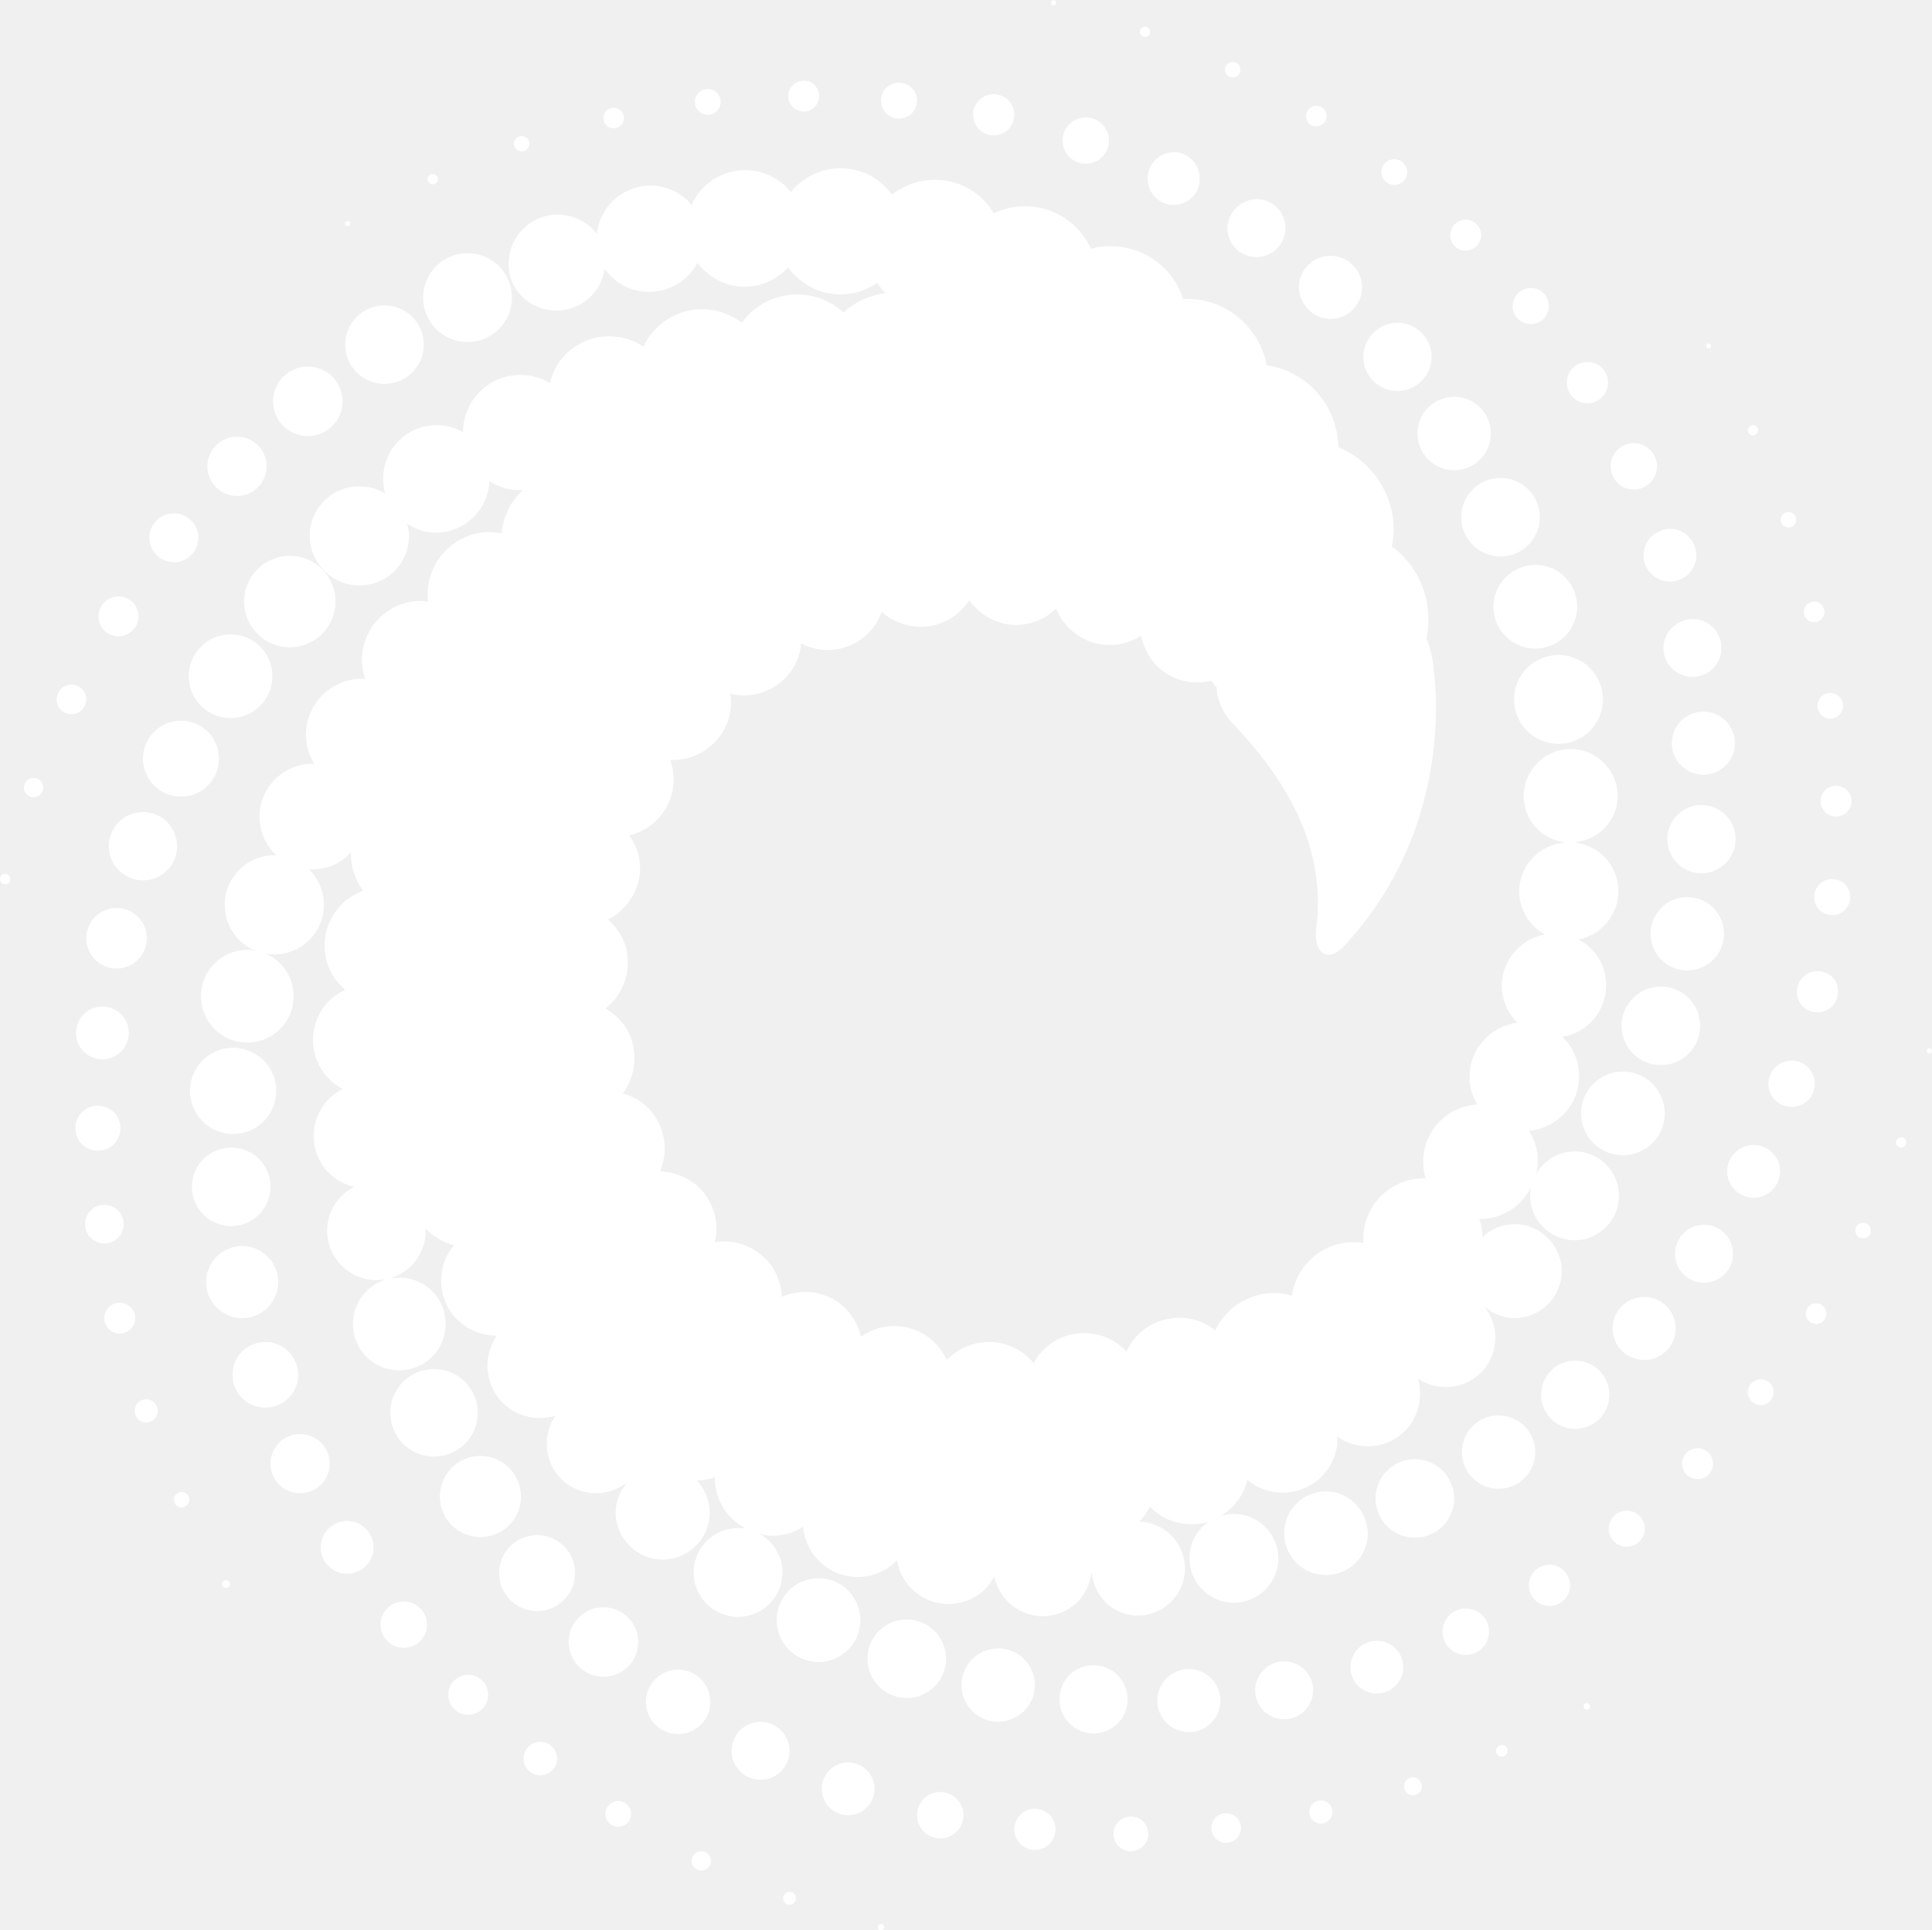
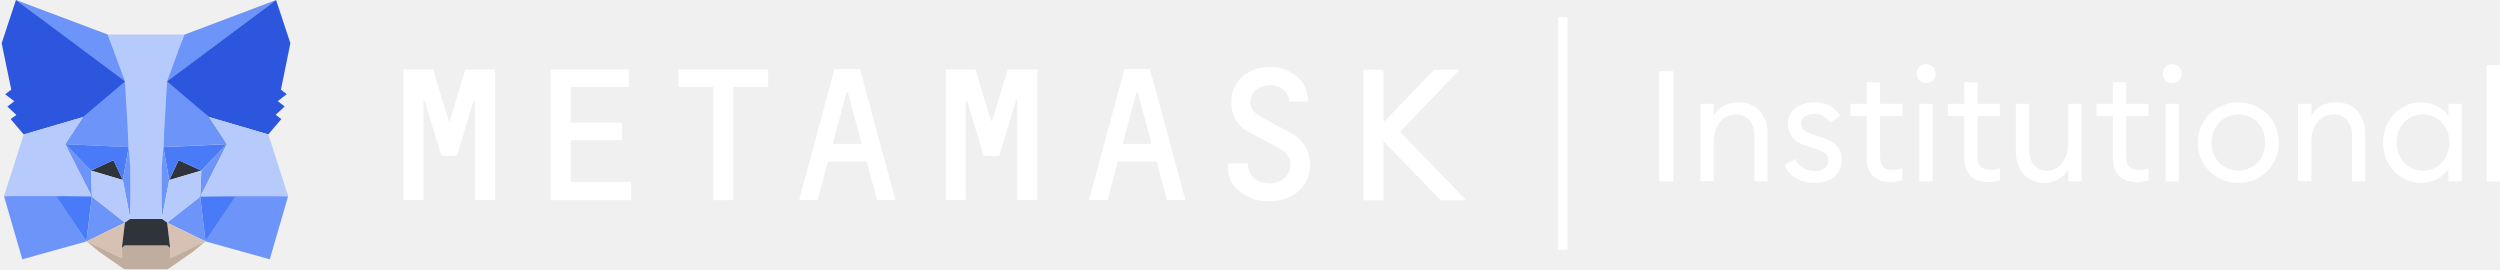
- <svg xmlns="http://www.w3.org/2000/svg" id="Layer_1" width="2500" height="2498" viewBox="100 100.1 300 299.7">
-   <style>.st0{fill:#ffffff}</style>
-   <circle class="st0" cx="236.8" cy="399.4" r=".5" />
-   <circle class="st0" cx="222.6" cy="394.9" r="1" />
-   <circle class="st0" cx="208.9" cy="389.1" r="1.5" />
-   <circle class="st0" cx="196" cy="381.8" r="2" />
-   <circle class="st0" cx="183.9" cy="373.2" r="2.6" />
-   <circle class="st0" cx="172.7" cy="363.3" r="3.1" />
-   <circle class="st0" cx="162.7" cy="352.4" r="3.6" />
-   <circle class="st0" cx="153.9" cy="340.4" r="4.1" />
-   <circle class="st0" cx="146.6" cy="327.4" r="4.6" />
-   <circle class="st0" cx="141.2" cy="313.6" r="5.1" />
-   <circle class="st0" cx="137.6" cy="299.2" r="5.6" />
-   <circle class="st0" cx="135.9" cy="284.4" r="6.1" />
-   <circle class="st0" cx="136.2" cy="269.5" r="6.7" />
-   <circle class="st0" cx="138.4" cy="254.8" r="7.2" />
-   <circle class="st0" cx="346.4" cy="365.1" r=".5" />
-   <path class="st0" d="M333.2 371.1c-.5 0-.9.4-.9.9s.4.9.9.9.9-.4.9-.9-.4-.9-.9-.9zM319.4 376.1c-.7 0-1.4.6-1.4 1.4s.6 1.4 1.4 1.4c.8 0 1.4-.6 1.4-1.4-.1-.8-.7-1.4-1.4-1.4z" />
-   <circle class="st0" cx="305.1" cy="381.5" r="1.8" />
-   <path class="st0" d="M290.4 381.7c-1.3 0-2.3 1-2.3 2.3 0 1.2 1 2.3 2.3 2.3 1.2 0 2.3-1 2.3-2.3 0-1.3-1-2.3-2.3-2.3z" />
-   <circle class="st0" cx="275.6" cy="384.9" r="2.7" />
-   <circle class="st0" cx="260.7" cy="384.2" r="3.2" />
-   <circle class="st0" cx="246" cy="382" r="3.6" />
-   <circle class="st0" cx="231.7" cy="377.9" r="4.1" />
-   <circle class="st0" cx="218.1" cy="372" r="4.5" />
-   <circle class="st0" cx="205.3" cy="364.4" r="5" />
-   <circle class="st0" cx="193.7" cy="355.1" r="5.4" />
-   <circle class="st0" cx="183.4" cy="344.4" r="5.9" />
-   <circle class="st0" cx="174.6" cy="332.5" r="6.3" />
-   <circle class="st0" cx="167.4" cy="319.5" r="6.8" />
-   <circle class="st0" cx="399.6" cy="263.3" r=".4" />
-   <circle class="st0" cx="395.2" cy="277.5" r=".8" />
-   <path class="st0" d="M389.3 290c-.7 0-1.2.5-1.2 1.2s.5 1.2 1.2 1.2 1.2-.5 1.2-1.2-.5-1.2-1.2-1.2zM382 302.5c-.9 0-1.6.7-1.6 1.6s.7 1.6 1.6 1.6c.9 0 1.6-.7 1.6-1.6 0-.9-.7-1.6-1.6-1.6z" />
-   <circle class="st0" cx="373.4" cy="316.3" r="2" />
-   <circle class="st0" cx="363.6" cy="327.4" r="2.4" />
-   <circle class="st0" cx="352.6" cy="337.5" r="2.8" />
-   <circle class="st0" cx="340.6" cy="346.3" r="3.2" />
-   <path class="st0" d="M327.6 349.9c-2 0-3.6 1.6-3.6 3.6s1.6 3.6 3.6 3.6 3.6-1.6 3.6-3.6c.1-2-1.6-3.6-3.6-3.6zM313.8 354.9c-2.2 0-4.1 1.8-4.1 4.1s1.8 4.1 4.1 4.1c2.2 0 4.1-1.8 4.1-4.1s-1.9-4.1-4.1-4.1z" />
-   <circle class="st0" cx="299.4" cy="362.6" r="4.5" />
-   <circle class="st0" cx="284.6" cy="364.2" r="4.9" />
-   <circle class="st0" cx="269.8" cy="364" r="5.3" />
-   <path class="st0" d="M260.7 361.8c0-3.1-2.5-5.7-5.7-5.7-3.1 0-5.7 2.5-5.7 5.7 0 3.1 2.5 5.7 5.7 5.7 3.2-.1 5.7-2.6 5.7-5.7z" />
-   <circle class="st0" cx="240.8" cy="357.7" r="6.1" />
-   <circle class="st0" cx="227.1" cy="351.7" r="6.5" />
-   <path class="st0" d="M365.3 154.2c.2 0 .4-.2.4-.4s-.2-.4-.4-.4-.4.2-.4.4.2.4.4.4zM372.2 167.7c.4 0 .8-.4.8-.8s-.4-.8-.8-.8-.8.4-.8.8c0 .5.4.8.8.8zM377.7 182c.7 0 1.2-.5 1.2-1.2s-.5-1.2-1.2-1.2-1.2.5-1.2 1.2c0 .6.5 1.2 1.2 1.2zM381.7 196.7c.9 0 1.6-.7 1.6-1.6 0-.9-.7-1.6-1.6-1.6-.9 0-1.6.7-1.6 1.6 0 .9.7 1.6 1.6 1.6z" />
-   <circle class="st0" cx="384.2" cy="209.7" r="2" />
-   <circle class="st0" cx="385.1" cy="224.5" r="2.4" />
-   <path class="st0" d="M384.5 236.6c-1.6 0-2.8 1.3-2.8 2.8 0 1.6 1.3 2.8 2.8 2.8 1.6 0 2.8-1.3 2.8-2.8 0-1.6-1.3-2.8-2.8-2.8zM382.2 250.9c-1.8 0-3.2 1.5-3.2 3.2 0 1.8 1.4 3.2 3.2 3.2 1.8 0 3.2-1.4 3.2-3.2.1-1.8-1.4-3.2-3.2-3.2z" />
-   <circle class="st0" cx="378.2" cy="268.4" r="3.6" />
-   <circle class="st0" cx="372.3" cy="282" r="4.1" />
-   <circle class="st0" cx="364.6" cy="294.8" r="4.5" />
-   <path class="st0" d="M355.3 301.5c-2.7 0-4.9 2.2-4.9 4.9s2.2 4.9 4.9 4.9 4.9-2.2 4.9-4.9-2.2-4.9-4.9-4.9z" />
-   <circle class="st0" cx="344.6" cy="316.7" r="5.3" />
-   <circle class="st0" cx="332.7" cy="325.6" r="5.7" />
-   <circle class="st0" cx="319.7" cy="332.8" r="6.1" />
-   <path class="st0" d="M305.9 331.7c-3.6 0-6.5 2.9-6.5 6.5s2.9 6.5 6.5 6.5 6.5-2.9 6.5-6.5c-.1-3.6-3-6.5-6.5-6.5zM263.6 100.9c.2 0 .4-.2.4-.4s-.2-.4-.4-.4-.4.2-.4.4c0 .3.1.4.4.4z" />
-   <circle class="st0" cx="277.8" cy="105" r=".8" />
-   <path class="st0" d="M291.4 112.1c.7 0 1.2-.5 1.2-1.2s-.5-1.2-1.2-1.2-1.2.5-1.2 1.2c0 .6.5 1.2 1.2 1.2zM304.4 119.7c.9 0 1.6-.7 1.6-1.6 0-.9-.7-1.6-1.6-1.6-.9 0-1.6.7-1.6 1.6 0 .9.7 1.6 1.6 1.6zM316.5 128.8c1.1 0 2-.9 2-2s-.9-2-2-2-2 .9-2 2 .9 2 2 2z" />
-   <circle class="st0" cx="327.6" cy="136.6" r="2.4" />
-   <path class="st0" d="M337.7 150.4c1.6 0 2.8-1.3 2.8-2.8 0-1.6-1.3-2.8-2.8-2.8-1.6 0-2.8 1.3-2.8 2.8-.1 1.5 1.2 2.8 2.8 2.8zM346.5 162.7c1.8 0 3.2-1.5 3.2-3.2 0-1.8-1.4-3.2-3.2-3.2-1.8 0-3.2 1.4-3.2 3.2 0 1.8 1.4 3.2 3.2 3.2z" />
-   <circle class="st0" cx="353.7" cy="172.5" r="3.6" />
-   <path class="st0" d="M355.2 186.3c0 2.2 1.8 4.1 4.1 4.1 2.2 0 4.1-1.8 4.1-4.1 0-2.2-1.8-4.1-4.1-4.1-2.3.1-4.1 1.9-4.1 4.1zM358.3 200.7c0 2.5 2 4.5 4.5 4.5s4.5-2 4.5-4.5-2-4.5-4.5-4.5c-2.5.1-4.5 2.1-4.5 4.5zM359.6 215.5c0 2.7 2.2 4.9 4.9 4.9s4.9-2.2 4.9-4.9-2.2-4.9-4.9-4.9-4.9 2.2-4.9 4.9z" />
-   <circle class="st0" cx="364.2" cy="230.4" r="5.3" />
-   <circle class="st0" cx="362" cy="245.1" r="5.7" />
-   <circle class="st0" cx="357.9" cy="259.4" r="6.1" />
-   <circle class="st0" cx="352" cy="273" r="6.5" />
-   <circle class="st0" cx="154" cy="134.8" r=".4" />
-   <circle class="st0" cx="167.2" cy="127.9" r=".8" />
-   <circle class="st0" cx="181" cy="122.4" r="1.2" />
-   <circle class="st0" cx="195.3" cy="118.4" r="1.6" />
-   <circle class="st0" cx="209.9" cy="115.9" r="2" />
-   <circle class="st0" cx="224.8" cy="115" r="2.4" />
-   <circle class="st0" cx="239.6" cy="115.7" r="2.8" />
-   <circle class="st0" cx="254.3" cy="117.9" r="3.2" />
-   <circle class="st0" cx="268.6" cy="121.9" r="3.6" />
-   <path class="st0" d="M282.3 131.9c2.2 0 4-1.8 4-4.1 0-2.2-1.8-4.1-4-4.1s-4.1 1.8-4.1 4.1 1.8 4.1 4.1 4.1zM290.6 135.5c0 2.5 2 4.5 4.5 4.5s4.5-2 4.5-4.5-2-4.5-4.5-4.5c-2.5.1-4.5 2.1-4.5 4.5zM306.6 149.6c2.7 0 4.9-2.2 4.9-4.9s-2.2-4.9-4.9-4.9-4.9 2.2-4.9 4.9 2.3 4.9 4.9 4.9zM317 160.8c2.9 0 5.3-2.4 5.3-5.3s-2.4-5.3-5.3-5.3-5.3 2.4-5.3 5.3 2.3 5.3 5.3 5.3z" />
-   <circle class="st0" cx="325.8" cy="167.4" r="5.7" />
-   <circle class="st0" cx="333" cy="180.4" r="6.1" />
-   <path class="st0" d="M331.9 194.3c0 3.6 2.9 6.5 6.5 6.5s6.5-2.9 6.5-6.5-2.9-6.5-6.5-6.5c-3.5 0-6.5 2.9-6.5 6.5z" />
-   <circle class="st0" cx="342" cy="208.7" r="6.9" />
-   <circle class="st0" cx="100.8" cy="236.6" r=".8" />
-   <circle class="st0" cx="105.2" cy="222.4" r="1.5" />
-   <circle class="st0" cx="111.1" cy="208.7" r="2.3" />
-   <circle class="st0" cx="118.4" cy="195.8" r="3.1" />
-   <circle class="st0" cx="127" cy="183.6" r="3.8" />
-   <circle class="st0" cx="136.8" cy="172.5" r="4.6" />
-   <circle class="st0" cx="147.8" cy="162.4" r="5.4" />
-   <circle class="st0" cx="159.7" cy="153.6" r="6.1" />
-   <circle class="st0" cx="172.6" cy="146.3" r="6.9" />
-   <path class="st0" d="M186.4 148.3c3.8 0 7-2.8 7.5-6.5 1.5 2.2 4 3.6 6.9 3.6 3.2 0 6.1-1.8 7.5-4.5 1.7 2.2 4.3 3.7 7.3 3.7 2.7 0 5.1-1.2 6.8-3 1.8 2.5 4.7 4.2 8.1 4.2 2.1 0 4.1-.7 5.7-1.8.4.6.8 1.1 1.3 1.6-2.5.3-4.8 1.4-6.5 3-1.9-1.7-4.4-2.8-7.2-2.8-3.5 0-6.7 1.7-8.6 4.4-1.7-1.3-3.8-2.1-6.2-2.1-4 0-7.5 2.4-9.1 5.8-1.5-1-3.3-1.6-5.3-1.6-4.5 0-8.3 3.1-9.2 7.3-1.3-.8-2.9-1.3-4.6-1.3-4.9 0-8.9 4-8.9 8.9-1.2-.7-2.6-1.1-4.1-1.1-4.6 0-8.3 3.7-8.3 8.3 0 .8.1 1.6.3 2.3-1.2-.7-2.5-1.1-4-1.1-4.2 0-7.7 3.4-7.7 7.7 0 4.2 3.4 7.7 7.7 7.7s7.7-3.4 7.7-7.7c0-.7-.1-1.3-.3-1.9 1.3.9 2.9 1.4 4.5 1.4 4.5 0 8.1-3.6 8.3-8 1.4.9 3 1.4 4.7 1.4h.5c-1.9 1.7-3.1 4.1-3.3 6.7-.6-.1-1.2-.2-1.8-.2-5.4 0-9.7 4.4-9.7 9.7 0 .4 0 .8.1 1.1-.4 0-.7-.1-1.1-.1-5.1 0-9.2 4.1-9.2 9.2 0 1 .2 2 .5 2.9h-.5c-4.8 0-8.7 3.9-8.7 8.7 0 1.7.5 3.2 1.3 4.5h-.3c-4.5 0-8.2 3.7-8.2 8.2 0 2.4 1 4.5 2.6 6h-.3c-4.2 0-7.7 3.4-7.7 7.7s3.4 7.7 7.7 7.7c4.2 0 7.7-3.4 7.7-7.7 0-2.1-.9-4.1-2.3-5.5h.5c2.4 0 4.5-1 6-2.6v.3c0 2.1.7 4 1.9 5.6-3.5 1.3-6 4.6-6 8.5 0 2.8 1.2 5.2 3.2 6.9-3 1.4-5 4.3-5 7.8 0 3.3 1.9 6.2 4.6 7.6-2.6 1.3-4.5 4.1-4.5 7.3 0 3.9 2.7 7.1 6.3 7.9-2.5 1.3-4.2 3.8-4.2 6.8 0 4.2 3.4 7.7 7.7 7.7.5 0 .9-.1 1.4-.1-2.9.9-5.1 3.6-5.1 6.9 0 4 3.2 7.2 7.2 7.2s7.2-3.2 7.2-7.2-3.2-7.2-7.2-7.2c-.4 0-.9.1-1.3.1 3.1-1 5.4-3.9 5.4-7.3 0-.2 0-.4-.1-.5 1.2 1.3 2.8 2.2 4.5 2.7-1.3 1.5-2 3.4-2 5.5 0 4.7 3.8 8.5 8.5 8.5h.2c-1 1.3-1.5 3-1.5 4.7 0 4.5 3.6 8.1 8.1 8.1.8 0 1.6-.1 2.4-.3-.8 1.2-1.3 2.7-1.3 4.3 0 4.3 3.4 7.7 7.7 7.7 1.8 0 3.5-.7 4.8-1.7-1.1 1.3-1.8 2.9-1.8 4.7 0 4 3.3 7.3 7.3 7.3s7.3-3.3 7.3-7.3c0-2-.8-3.7-2-5 1 0 1.9-.2 2.8-.5v.1c0 3.5 2 6.5 4.9 7.9-.4-.1-.9-.1-1.3-.1-3.8 0-6.9 3.1-6.9 6.9 0 3.8 3.1 6.9 6.9 6.9 3.8 0 6.9-3.1 6.9-6.9 0-2.6-1.5-4.9-3.6-6 .7.2 1.4.3 2.1.3 1.7 0 3.3-.5 4.7-1.4.4 4.4 4 7.8 8.5 7.8 2.4 0 4.6-1 6.1-2.6.6 3.9 4 6.8 8 6.8 3.1 0 5.8-1.7 7.1-4.3.7 3.5 3.8 6.2 7.5 6.2 4 0 7.2-3 7.6-6.9.3 3.8 3.4 6.8 7.2 6.8 4 0 7.3-3.3 7.3-7.3s-3.2-7.2-7.1-7.3c.7-.7 1.2-1.5 1.7-2.3 1.6 1.7 3.9 2.7 6.4 2.7.9 0 1.9-.1 2.7-.4-1.8 1.2-3 3.3-3 5.7 0 3.8 3.1 6.9 6.9 6.9 3.8 0 6.9-3.1 6.9-6.9 0-3.8-3.1-6.9-6.9-6.9-.7 0-1.4.1-2 .3 2-1.2 3.5-3.2 4.1-5.6 1.5 1.3 3.4 2 5.5 2 4.7 0 8.5-3.8 8.5-8.5v-.2c1.3 1 3 1.5 4.7 1.5 4.5 0 8.1-3.6 8.1-8.1 0-.8-.1-1.6-.3-2.4 1.2.8 2.7 1.3 4.3 1.3 4.3 0 7.7-3.4 7.7-7.7 0-1.8-.7-3.5-1.7-4.8 1.3 1.1 2.9 1.8 4.7 1.8 4 0 7.3-3.3 7.3-7.3s-3.3-7.3-7.3-7.3c-2 0-3.7.8-5 2 0-1-.2-1.9-.5-2.8h.1c3.5 0 6.5-2 7.9-4.9-.1.4-.1.9-.1 1.3 0 3.8 3.1 6.9 6.9 6.9 3.8 0 6.9-3.1 6.9-6.9 0-3.8-3.1-6.9-6.9-6.9-2.6 0-4.9 1.5-6 3.6.2-.7.3-1.4.3-2.1 0-1.7-.5-3.3-1.4-4.7 4.4-.4 7.8-4 7.8-8.5 0-2.4-1-4.6-2.6-6.1 3.9-.6 6.8-4 6.8-8 0-3.1-1.7-5.8-4.3-7.1 3.5-.7 6.2-3.8 6.2-7.5 0-4-3-7.2-6.9-7.6 3.8-.3 6.8-3.4 6.8-7.2 0-4-3.3-7.3-7.3-7.3s-7.3 3.3-7.3 7.3c0 3.8 2.8 6.8 6.5 7.2-4 .3-7.2 3.6-7.2 7.6 0 2.9 1.6 5.4 4 6.7-3.8.7-6.7 4-6.7 8 0 2.2.9 4.2 2.4 5.7-4.2.6-7.4 4.1-7.4 8.4 0 1.6.4 3 1.2 4.3-4.7.3-8.4 4.1-8.4 8.9 0 .9.1 1.8.4 2.6h-.4c-5.1 0-9.3 4.2-9.3 9.3v.7c-.5-.1-1-.1-1.5-.1-4.9 0-8.9 3.6-9.6 8.3-.8-.2-1.7-.4-2.7-.4-4.1 0-7.6 2.4-9.2 5.8-2-1.6-4.6-2.3-7.3-1.8-3 .6-5.3 2.5-6.5 5.1-1.9-2.1-4.8-3.2-7.8-2.8-2.9.4-5.3 2.2-6.6 4.6-1.6-2-4.1-3.3-6.9-3.3-2.6 0-4.9 1.1-6.6 2.8-1-2.3-3-4.1-5.6-4.9-2.7-.8-5.5-.3-7.7 1.3-.6-2.6-2.3-4.9-4.8-6.1-2.5-1.2-5.2-1.1-7.5-.1-.1-2.5-1.2-5-3.4-6.7-2.1-1.6-4.6-2.2-7-1.8.6-2.5.1-5.2-1.5-7.4-1.7-2.3-4.4-3.5-7-3.6 1-2.4 1-5.2-.3-7.7-1.2-2.3-3.2-3.8-5.5-4.4 1.4-1.9 2.1-4.3 1.7-6.9-.4-2.8-2.1-5-4.4-6.3 2.2-1.7 3.5-4.3 3.5-7.2 0-2.6-1.2-5-3.1-6.6 2.2-1.1 4-3.2 4.7-5.8.7-2.6.1-5.2-1.4-7.3 2.3-.5 4.4-2 5.7-4.2 1.4-2.4 1.5-5.1.7-7.5 2.6.1 5.2-.9 7.1-3 1.9-2.1 2.6-4.7 2.2-7.3 2.4.6 5 .2 7.2-1.3 2.3-1.6 3.6-4 3.8-6.5 2.3 1.2 5.1 1.4 7.6.3 2.4-1 4.1-2.9 4.9-5.2 1.8 1.6 4.3 2.5 6.9 2.3 2.9-.3 5.3-1.9 6.7-4.1 1.5 2.1 3.9 3.6 6.6 3.8 2.7.2 5.1-.8 6.9-2.5.9 2.3 2.9 4.3 5.5 5.2 2.7.9 5.5.4 7.7-1 .5 2.5 2 4.9 4.5 6.2 2 1.1 4.3 1.3 6.4.8.2.3.5.7.8 1 .1 1.9.9 3.8 2.2 5.3l.2.2c4.5 4.8 15.1 16.3 13.1 31.8-.5 3.9 1.7 5.8 4.4 2.8 16.8-18.1 14.2-40.3 13.8-42.9-.1-1.7-.5-3.3-1.1-4.8.2-.9.3-1.9.3-2.9 0-4.7-2.2-8.8-5.7-11.4.2-.8.3-1.7.3-2.6 0-5.8-3.6-10.7-8.6-12.8-.1-6.5-4.9-11.8-11.1-12.7-1.1-5.8-6.2-10.3-12.3-10.3h-.7c-1.5-4.8-6-8.2-11.3-8.2-1 0-2 .1-3 .4-1.8-3.9-5.7-6.6-10.2-6.6-1.8 0-3.4.4-4.9 1.1-1.8-3.1-5.2-5.2-9.2-5.2-2.5 0-4.8.9-6.6 2.3-1.8-2.5-4.7-4.1-8-4.1-3.1 0-5.9 1.5-7.7 3.7-1.7-2.1-4.2-3.4-7.1-3.4-3.7 0-6.9 2.2-8.3 5.4-1.5-1.8-3.8-3-6.4-3-4.3 0-7.9 3.3-8.3 7.5-1.4-1.8-3.6-3-6.1-3-4.2 0-7.6 3.4-7.6 7.6-.2 3.9 3.2 7.3 7.4 7.3z" />
-   <circle class="st0" cx="135.1" cy="346.1" r=".6" />
-   <circle class="st0" cx="128.2" cy="333" r="1.2" />
-   <circle class="st0" cx="122.7" cy="319.2" r="1.8" />
-   <circle class="st0" cx="118.6" cy="304.8" r="2.4" />
-   <circle class="st0" cx="116.2" cy="290.2" r="3" />
-   <circle class="st0" cx="115.2" cy="275.3" r="3.5" />
-   <circle class="st0" cx="115.9" cy="260.5" r="4.1" />
-   <circle class="st0" cx="118.1" cy="245.8" r="4.7" />
-   <circle class="st0" cx="122.2" cy="231.5" r="5.3" />
-   <circle class="st0" cx="128.1" cy="217.9" r="5.9" />
-   <circle class="st0" cx="135.8" cy="205.1" r="6.5" />
-   <circle class="st0" cx="145" cy="193.5" r="7.1" />
+ <svg xmlns="http://www.w3.org/2000/svg" viewBox="0 0 2880 310.2" class="logo" style="width: 50%;">
+   <g fill="#fff">
+     <path fill-rule="evenodd" d="M1795.008 19.8h10.785v267.9h-10.785z" clip-rule="evenodd" />
+     <path d="M1911.24 82.1h16.577v126.8h-16.576zm47.532 37.5h15.378v13.8c3.095-5.4 7.09-9.3 12.082-11.8s10.385-3.8 16.277-3.8c4.993 0 9.586.8 13.78 2.5s7.689 4.1 10.485 7.3c2.995 3.1 5.292 6.9 6.99 11.4 1.697 4.4 2.496 9.3 2.496 14.8v55h-15.178v-52.7c0-7.5-1.997-13.4-5.891-17.7-3.795-4.4-8.888-6.6-15.179-6.6q-5.392 0-10.185 2.1c-3.095 1.4-5.791 3.6-8.188 6.4-2.297 2.7-4.094 6.1-5.492 10.2-1.298 4.1-1.997 8.7-1.997 13.9v44.3h-15.378zm131.91 91.1c-7.989 0-15.079-1.7-21.37-5-6.29-3.5-10.784-8.7-13.58-15.7l12.482-7c1.698 4.5 4.593 8 8.787 10.5 4.294 2.4 8.887 3.6 13.88 3.6 4.294 0 7.889-1 10.885-3 3.095-2.1 4.593-5.1 4.593-8.9 0-3.2-1.099-5.9-3.395-8s-6.291-4.1-12.083-5.9l-8.887-2.9c-7.39-2.1-12.981-5.4-16.776-9.8-3.694-4.5-5.492-9.9-5.492-16.3 0-3.8.8-7.2 2.297-10.2 1.697-3.1 3.894-5.7 6.59-7.7 2.896-2.1 6.092-3.7 9.786-4.8q5.543-1.8 11.983-1.8c6.69 0 12.482 1.4 17.475 4.1q7.49 3.9 11.982 11.4l-11.383 7.9c-1.997-2.9-4.594-5.2-7.689-7.1-2.996-2-6.59-3-10.884-3-3.795 0-7.29 1-10.385 2.9-2.996 1.9-4.494 4.5-4.494 7.9 0 2.7.799 5.2 2.497 7.3 1.797 2.1 5.192 4 10.185 5.5l9.786 3c7.689 2.4 13.68 5.7 17.874 9.8 4.294 4.2 6.39 9.6 6.39 16.4 0 4.3-.798 8.1-2.296 11.4s-3.695 6.1-6.59 8.4c-2.697 2.3-5.992 4-9.786 5.2s-7.989 1.8-12.382 1.8m87.174-.9c-3.895 0-7.59-.5-10.885-1.6-3.295-1.2-6.29-2.9-8.787-5-2.397-2.3-4.294-5.1-5.692-8.6-1.298-3.5-1.997-7.5-1.997-12.1v-48.8h-18.873v-14.1h18.873V94.8h15.378v24.8h25.663v14.1h-25.663v46.8c0 5.7 1.198 9.7 3.695 12 2.496 2.1 6.19 3.2 11.084 3.2 1.897 0 3.794-.1 5.691-.4 1.997-.4 3.695-.8 5.193-1.4v13.8c-1.897.6-3.994 1.1-6.191 1.4-2.297.5-4.793.7-7.49.7m41.14-114.1c-3.095 0-5.692-1-7.888-3-2.097-2.1-3.196-4.8-3.196-7.9 0-3 1.099-5.5 3.196-7.7 2.097-2.1 4.793-3.2 7.888-3.2s5.692 1.1 7.69 3.2 2.995 4.7 2.995 7.7c0 3.1-.999 5.7-2.996 7.9-1.997 2-4.593 3-7.689 3m-7.888 23.9h15.377v89.3h-15.377zm79.085 90.2c-3.894 0-7.589-.5-10.884-1.6-3.295-1.2-6.29-2.9-8.787-5-2.397-2.3-4.294-5.1-5.692-8.6-1.298-3.5-1.997-7.5-1.997-12.1v-48.8h-18.873v-14.1h18.873V94.8h15.378v24.8h25.663v14.1h-25.663v46.8c0 5.7 1.298 9.7 3.794 12 2.497 2.1 6.191 3.2 11.084 3.2 1.897 0 3.795-.1 5.692-.4 1.997-.4 3.695-.8 5.193-1.4v13.8c-1.898.6-3.995 1.1-6.291 1.4-2.297.5-4.793.7-7.49.7m64.907.9c-4.893 0-9.287-.8-13.381-2.5-4.094-1.8-7.49-4.2-10.385-7.3s-5.093-6.8-6.79-11.3c-1.498-4.5-2.297-9.6-2.297-15.2v-54.8h15.378v52.5c0 7.5 1.797 13.5 5.392 17.9 3.695 4.4 8.588 6.6 14.779 6.6q5.242 0 9.586-2.1c3.095-1.5 5.692-3.7 7.889-6.4 2.296-2.9 4.094-6.3 5.392-10.4 1.298-4 1.997-8.6 1.997-13.8v-44.3h15.378v89.3h-15.478v-13.8c-2.996 5.2-6.89 9.2-11.783 11.8-4.793 2.6-9.986 3.8-15.677 3.8m106.246-.9c-3.894 0-7.589-.5-10.884-1.6-3.295-1.2-6.191-2.9-8.787-5-2.397-2.3-4.294-5.1-5.692-8.6-1.298-3.5-1.997-7.5-1.997-12.1v-48.8h-18.873v-14.1h18.873V94.8h15.378v24.8h25.662v14.1h-25.563v46.8c0 5.7 1.199 9.7 3.695 12 2.496 2.1 6.191 3.2 11.084 3.2 1.897 0 3.795-.1 5.692-.4 1.997-.4 3.695-.8 5.192-1.4v13.8c-1.897.6-3.994 1.1-6.19 1.4-2.297.5-4.794.7-7.59.7m41.24-114.1c-3.095 0-5.691-1-7.888-3-2.097-2.1-3.195-4.8-3.195-7.9 0-3 1.098-5.5 3.195-7.7 2.097-2.1 4.793-3.2 7.889-3.2s5.691 1.1 7.689 3.2 2.995 4.7 2.995 7.7c0 3.1-.998 5.7-2.995 7.9-2.097 2-4.594 3-7.69 3m-7.888 23.9h15.378v89.3h-15.378zm83.979 91.1c-6.79 0-12.981-1.2-18.773-3.6-5.692-2.5-10.685-5.8-14.779-10-4.194-4.2-7.39-9.1-9.786-14.6-2.296-5.7-3.395-11.8-3.395-18.2s1.099-12.4 3.395-18c2.397-5.7 5.692-10.7 9.786-14.8 4.194-4.2 9.087-7.4 14.779-9.8 5.692-2.5 11.983-3.8 18.773-3.8 6.69 0 12.881 1.2 18.573 3.8 5.692 2.4 10.685 5.7 14.779 9.8 4.194 4.2 7.389 9.1 9.586 14.8q3.595 8.4 3.595 18c0 9.6-1.199 12.5-3.595 18.2-2.297 5.6-5.492 10.5-9.586 14.6-4.194 4.2-9.087 7.5-14.779 10q-8.538 3.6-18.573 3.6m0-14.3c4.593 0 8.887-.8 12.681-2.5s6.99-3.9 9.587-6.8q4.044-4.5 6.29-10.2c1.498-3.9 2.297-8.2 2.297-12.7 0-4.4-.799-8.6-2.296-12.5q-2.097-5.85-6.291-10.2c-2.597-3-5.792-5.3-9.587-7s-7.988-2.5-12.681-2.5c-4.594 0-8.887.8-12.682 2.5s-7.09 4-9.786 7c-2.696 2.9-4.893 6.3-6.39 10.2-1.398 3.9-2.097 8.1-2.097 12.5 0 4.5.699 8.7 2.096 12.7 1.598 3.8 3.695 7.2 6.391 10.2 2.696 2.9 5.992 5.1 9.786 6.8 3.895 1.7 8.088 2.5 12.682 2.5m68.6-76.8h15.379v13.8c3.095-5.4 7.09-9.3 12.082-11.8s10.385-3.8 16.277-3.8c4.992 0 9.586.8 13.78 2.5s7.689 4.1 10.485 7.3c2.995 3.1 5.292 6.9 6.99 11.4 1.697 4.4 2.496 9.3 2.496 14.8v55h-15.178v-52.7c0-7.5-1.997-13.4-5.892-17.7-3.794-4.4-8.887-6.6-15.178-6.6q-5.392 0-10.185 2.1c-3.096 1.4-5.792 3.6-8.188 6.4-2.297 2.7-4.094 6.1-5.492 10.2-1.298 4.1-1.997 8.7-1.997 13.9v44.3h-15.378zm141.796 91.1c-6.29 0-12.083-1.2-17.475-3.6-5.192-2.5-9.786-5.8-13.78-10-3.894-4.3-6.99-9.2-9.286-14.8-2.097-5.6-3.196-11.6-3.196-18s1.099-12.4 3.196-18c2.296-5.6 5.392-10.5 9.286-14.6 3.894-4.3 8.488-7.6 13.78-10 5.392-2.5 11.184-3.8 17.475-3.8 6.79 0 12.981 1.5 18.573 4.6 5.592 3 9.886 6.6 12.882 10.9v-13.8h15.377v89.3h-15.377v-13.8q-4.494 6.45-12.882 11.1-8.388 4.5-18.573 4.5m2.297-14.1c4.493 0 8.587-.8 12.282-2.5s6.79-3.9 9.486-6.8c2.696-3 4.793-6.4 6.291-10.4 1.498-3.9 2.297-8.2 2.297-12.7s-.799-8.8-2.297-12.7q-2.097-5.85-6.29-10.2c-2.597-3-5.792-5.3-9.487-7s-7.789-2.5-12.282-2.5-8.688.8-12.482 2.5c-3.695 1.7-6.89 4-9.586 7-2.597 2.9-4.694 6.3-6.192 10.2-1.398 3.9-2.096 8.2-2.096 12.7s.698 8.7 2.096 12.7c1.498 3.9 3.595 7.4 6.192 10.4 2.696 2.9 5.99 5.1 9.586 6.8 3.794 1.7 7.988 2.5 12.482 2.5M2864.664 75h15.378v134h-15.378zM1491.147 155.7c-8.787-5.8-18.473-9.9-27.56-15.1-5.891-3.4-12.282-6.3-17.375-10.6-8.787-7.2-6.99-21.4 2.197-27.6 13.181-8.8 34.95-3.9 37.246 14.1 0 .4.4.6.8.6h19.87c.5 0 .9-.4.8-.9-1-12.4-5.792-22.7-14.58-29.3-8.388-6.3-17.874-9.7-28.06-9.7-52.424 0-57.217 55.6-28.957 73.2 3.195 2.1 30.955 16 40.74 22.1s12.882 17.2 8.588 25.9c-3.894 8-13.88 13.6-23.965 12.9-10.984-.6-19.472-6.6-22.468-15.9-.499-1.7-.798-4.9-.798-6.3 0-.4-.4-.8-.8-.8h-21.568c-.4 0-.799.4-.799.8 0 15.6 3.894 24.3 14.48 32.1 9.885 7.5 20.77 10.6 31.953 10.6 29.358 0 44.636-16.6 47.631-33.9 2.696-16.9-2.296-32.1-17.375-42.2M569.378 80h-32.652c-.4 0-.6.3-.8.5l-17.674 58.3c-.3.8-1.298.8-1.498 0L499.08 80.5c-.1-.4-.4-.5-.799-.5H465.43c-.4 0-.8.4-.8.8v148.9c0 .4.4.8.8.8h21.469c.399 0 .798-.4.798-.8V116.5c0-.9 1.298-1 1.598-.3l17.774 58.7 1.299 4.1c.1.4.399.5.798.5h16.477c.399 0 .599-.3.798-.5l1.299-4.1 17.774-58.7c.3-.9 1.498-.6 1.498.3v113.2c0 .4.4.8.799.8h21.568c.4 0 .8-.4.8-.8V80.8c-.1-.4-.4-.8-.8-.8M1161.623 80c-.4 0-.599.3-.799.5l-17.674 58.3c-.3.8-1.298.8-1.598 0l-17.674-58.3c-.1-.4-.4-.5-.8-.5h-32.752c-.4 0-.799.4-.799.8v148.9c0 .4.4.8.8.8h21.468c.4 0 .799-.4.799-.8V116.5c0-.9 1.298-1 1.498-.3l17.774 58.7 1.298 4.1c.1.4.4.5.8.5h16.475c.4 0 .6-.3.8-.5l1.297-4.1 17.775-58.7c.3-.9 1.497-.6 1.497.3v113.2c0 .4.4.8.8.8h21.568c.4 0 .799-.4.799-.8V80.8c0-.4-.4-.8-.799-.8zM884.024 80H782.371c-.4 0-.799.4-.799.8v18.6c0 .4.4.8.799.8h39.343v129.6c0 .4.4.8.799.8h21.469c.4 0 .799-.4.799-.8V100.2h39.343c.4 0 .799-.4.799-.8V80.8c-.1-.4-.4-.8-.899-.8M1010.94 230.5h19.572c.5 0 .9-.5.8-1L990.87 80.1c-.1-.4-.4-.5-.8-.5h-28.059c-.399 0-.599.3-.798.5L920.77 229.5c-.1.5.3 1 .799 1h19.572c.399 0 .599-.3.798-.5l11.684-43.5c.1-.4.399-.5.798-.5h43.338c.4 0 .599.3.799.5l11.683 43.5c.1.2.4.5.699.5m-51.425-65.8 15.677-58.2c.3-.8 1.299-.8 1.498 0l15.678 58.2c.1.5-.3 1-.8 1h-31.454c-.3 0-.699-.5-.599-1M1344.958 230.5h19.572c.5 0 .899-.5.799-1l-40.442-149.4c-.1-.4-.399-.5-.798-.5h-28.06c-.4 0-.6.3-.799.5l-40.441 149.4c-.1.5.3 1 .798 1h19.572c.4 0 .6-.3.799-.5l11.683-43.5c.1-.4.4-.5.799-.5h43.337c.4 0 .6.3.8.5l11.682 43.5c.1.2.3.5.7.5m-51.425-65.8 15.677-58.2c.3-.8 1.298-.8 1.498 0l15.677 58.2c.1.5-.3 1-.799 1h-31.454c-.3 0-.7-.5-.6-1M657.551 208.5v-46.2c0-.4.4-.8.799-.8h57.317c.4 0 .799-.4.799-.8v-18.6c0-.4-.4-.8-.799-.8H658.35c-.4 0-.799-.4-.799-.8V101c0-.4.4-.8.799-.8h65.206c.4 0 .799-.4.799-.8V80.8c0-.4-.4-.8-.8-.8h-88.272c-.4 0-.799.4-.799.8v149c0 .4.4.8.8.8h90.968c.4 0 .799-.4.799-.8v-19.6c0-.4-.4-.8-.8-.8h-68c-.5-.1-.7-.4-.7-.9M1687.763 229.3l-74.492-77c-.3-.3-.3-.8 0-1l67.003-69.7c.5-.5.1-1.3-.5-1.3h-27.46c-.299 0-.399.1-.499.3l-56.818 59.1c-.499.5-1.298.1-1.298-.5V81.1c0-.4-.4-.8-.799-.8h-21.568c-.4 0-.8.4-.8.8V230c0 .4.4.8.8.8h21.568c.4 0 .8-.4.8-.8v-65.6c0-.6.898-1 1.297-.5l64.407 66.6c.1.1.4.3.5.3h27.46c.5-.2.899-1.1.4-1.5" />
+   </g>
+   <path fill="#6d95f9" d="M318.141 0 188.23 97l24.165-57.1zM18.374 0l128.814 97.9-22.967-58.1zM271.309 224.8l-34.55 53.3 73.993 20.6 21.17-72.7zM4.594 226l21.07 72.7 73.893-20.6-34.35-53.3z" />
+   <path fill="#6d95f9" d="m95.662 134.8-20.57 31.3 73.294 3.4L145.99 90zM240.853 134.8 189.827 89l-1.698 80.4 73.294-3.4zM99.557 278.1l44.336-21.6-38.145-30zM192.523 256.5l44.236 21.6-6.091-51.6z" />
+   <path fill="#d7c1b3" d="m236.759 278.1-44.236-21.6 3.594 29-.399 12.3zM99.557 278.1l41.14 19.6-.3-12.3 3.496-29z" />
+   <path fill="#2f343b" d="m141.496 207.4-36.747-10.9 25.963-12zM195.019 207.4l10.784-22.9 26.063 12z" />
+   <path fill="#497bf8" d="m99.557 278.1 6.39-53.3-40.84 1.2zM230.468 224.8l6.29 53.3 34.55-52.1zM261.423 166.1l-73.294 3.4 6.79 37.9 10.785-22.9 26.062 12zM104.75 196.5l25.962-12 10.784 22.9 6.79-37.9-73.294-3.4z" />
+   <path fill="#6d95f9" d="m75.092 166.1 30.756 60.4-.999-30zM231.866 196.5l-1.198 30 30.755-60.4zM148.286 169.5l-6.79 37.9 8.588 44.7 1.897-59zM188.129 169.5l-3.595 23.5 1.798 59.1 8.587-44.7z" />
+   <path fill="#b6cafc" d="m195.019 207.4-8.588 44.7 6.191 4.4 38.145-30 1.199-30zM104.75 196.5l.998 30 38.145 30 6.19-4.4-8.587-44.7z" />
+   <path fill="#c0ad9e" d="m195.718 297.7.4-12.3-3.296-2.8h-49.129l-3.195 2.8.3 12.3L99.656 278l14.379 11.9 29.158 20.3h50.028l29.257-20.3 14.28-11.9z" />
+   <path fill="#2f343b" d="m192.523 256.5-6.191-4.4h-36.248l-6.191 4.4-3.495 29 3.195-2.8h49.13l3.295 2.8z" />
+   <path fill="#2c56dd" d="m323.633 103.3 10.885-53.5L318.04 0 192.423 93.7l48.33 41.1 68.301 20 15.079-17.7-6.59-4.8 10.384-9.6-7.988-6.2 10.385-8zM1.898 49.8l11.084 53.5-7.09 5.3 10.585 8-7.989 6.2 10.385 9.6-6.59 4.8 15.078 17.7 68.301-20 48.33-41.1L18.375 0z" />
+   <path fill="#b6cafc" d="m309.154 154.9-68.301-20 20.57 31.3-30.755 60.4 40.64-.5h60.713zM95.662 134.8l-68.3 20-22.768 71.1h60.513l40.64.5L74.993 166zM188.129 169.5l4.394-75.8 19.771-53.9h-88.173l19.772 53.9 4.393 75.8 1.698 23.8.1 58.8h36.248l.1-58.8z" />
</svg>
